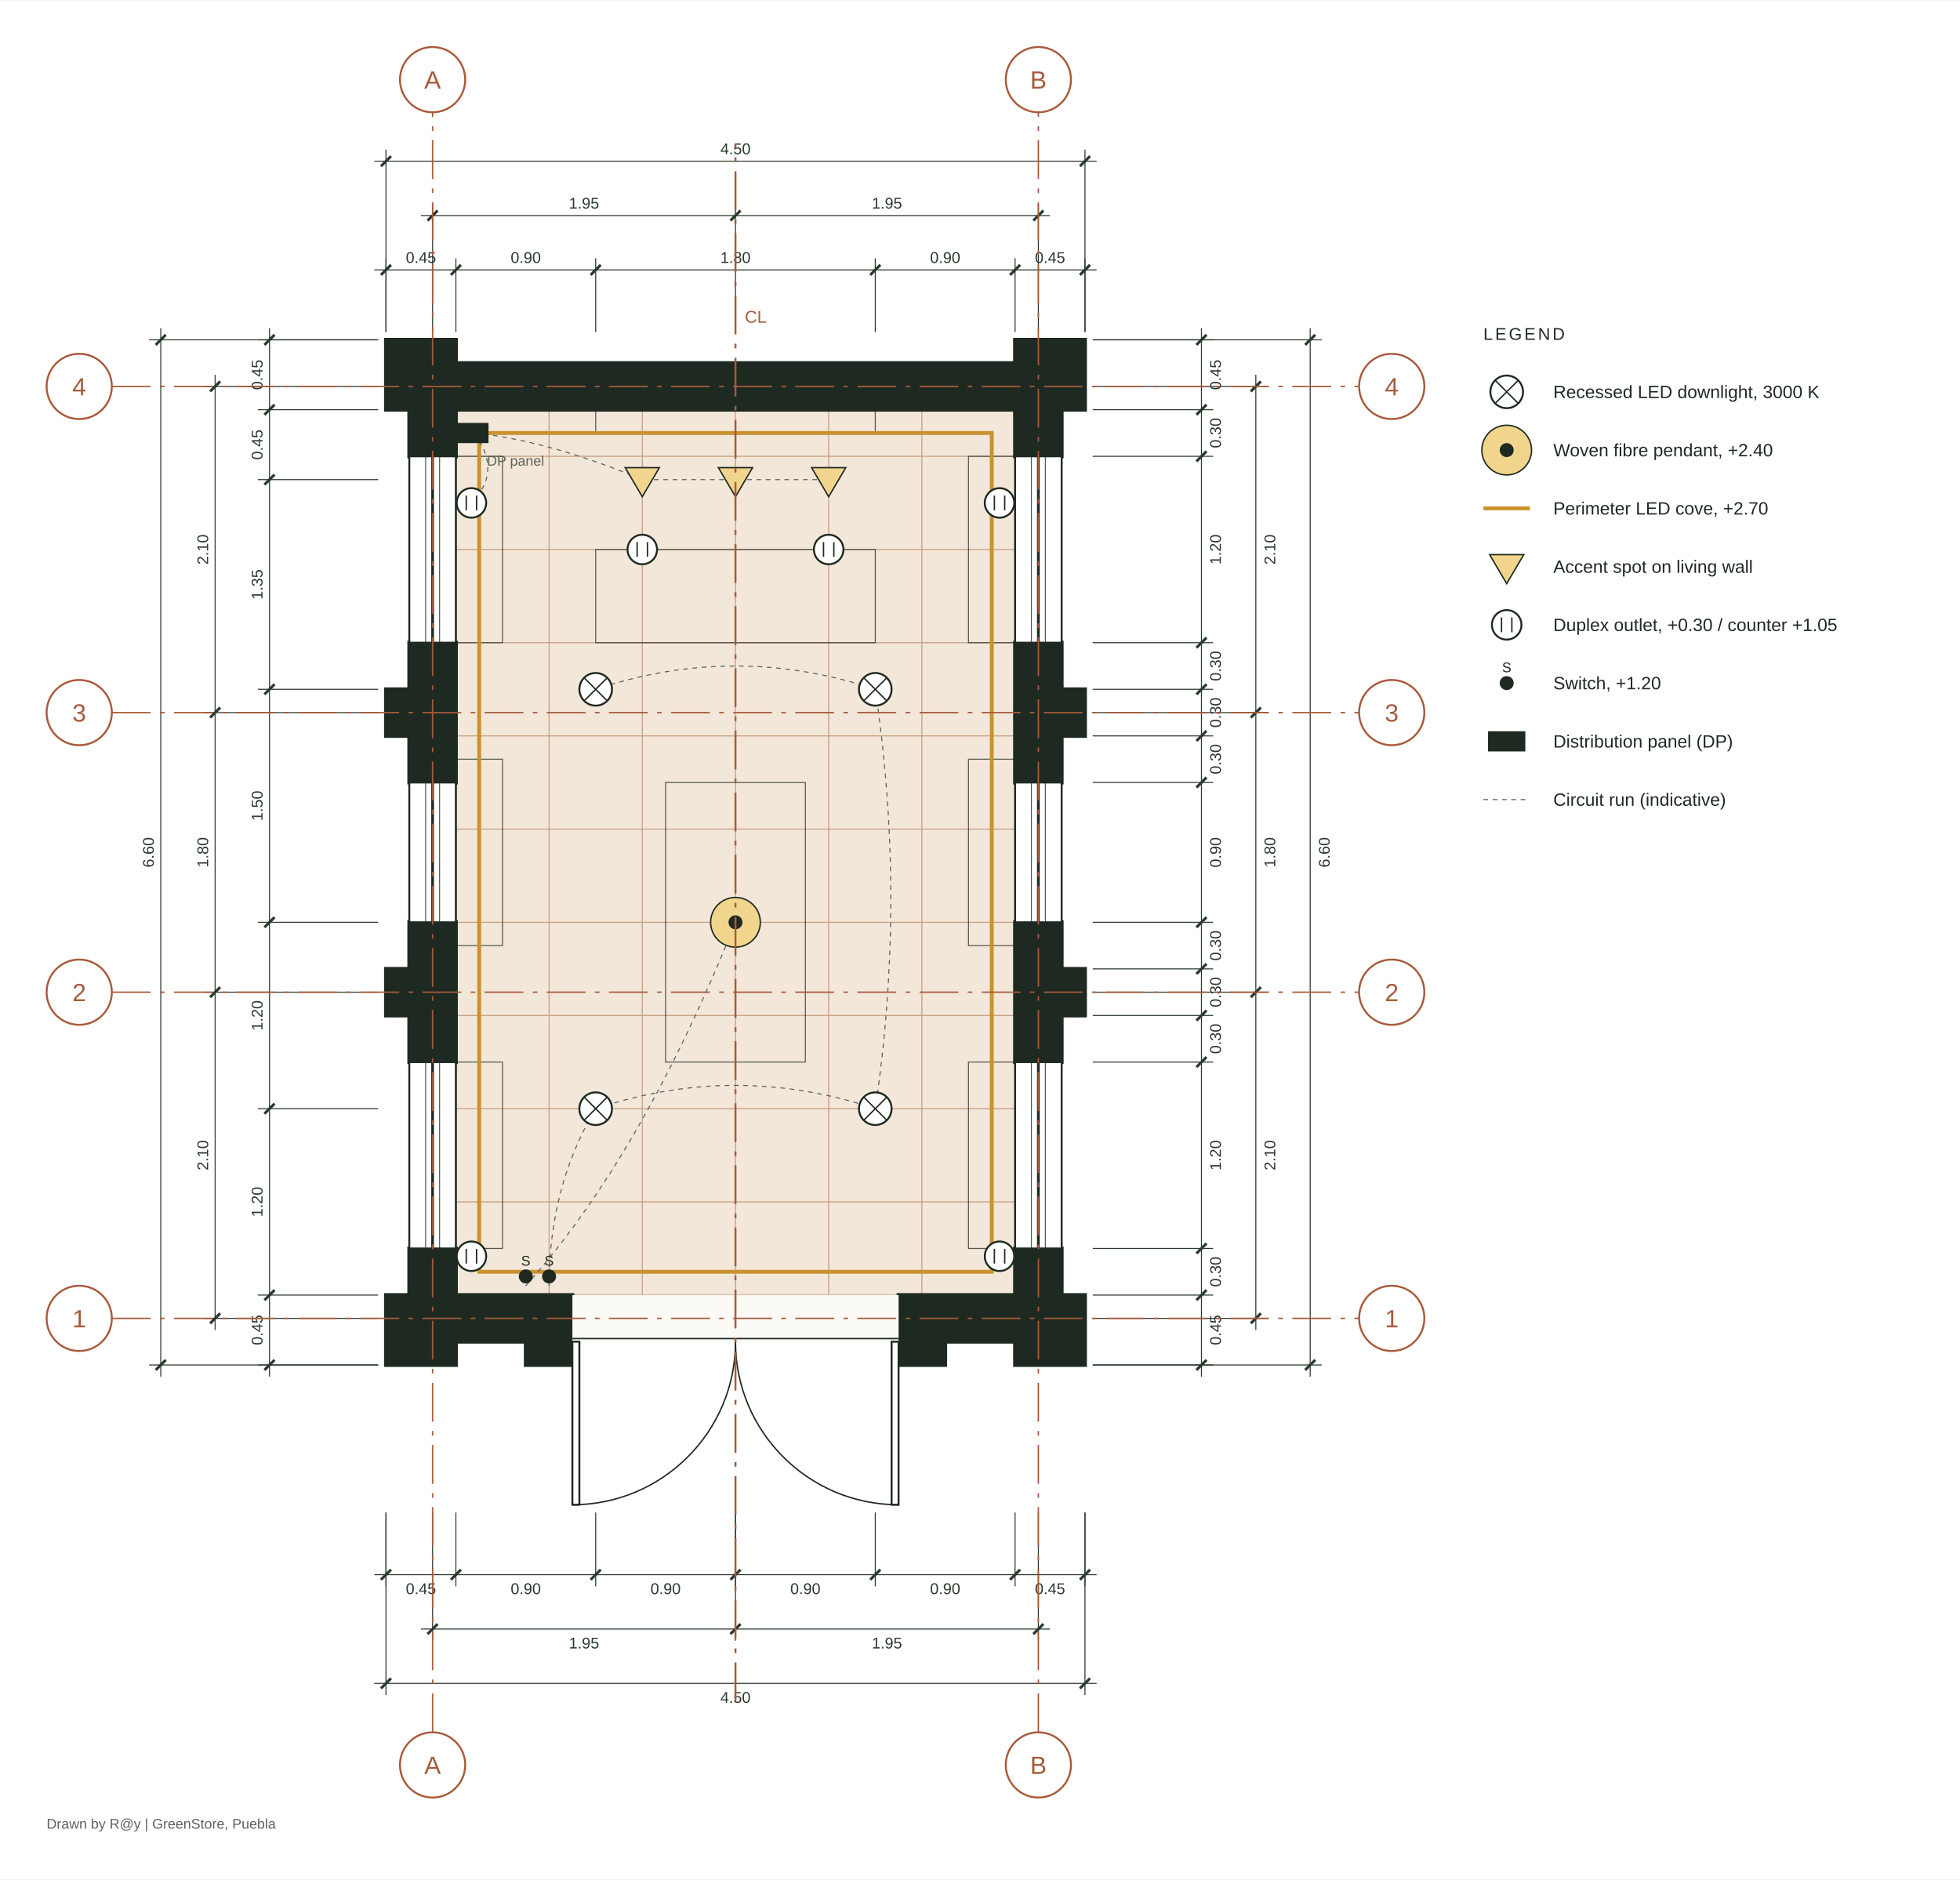
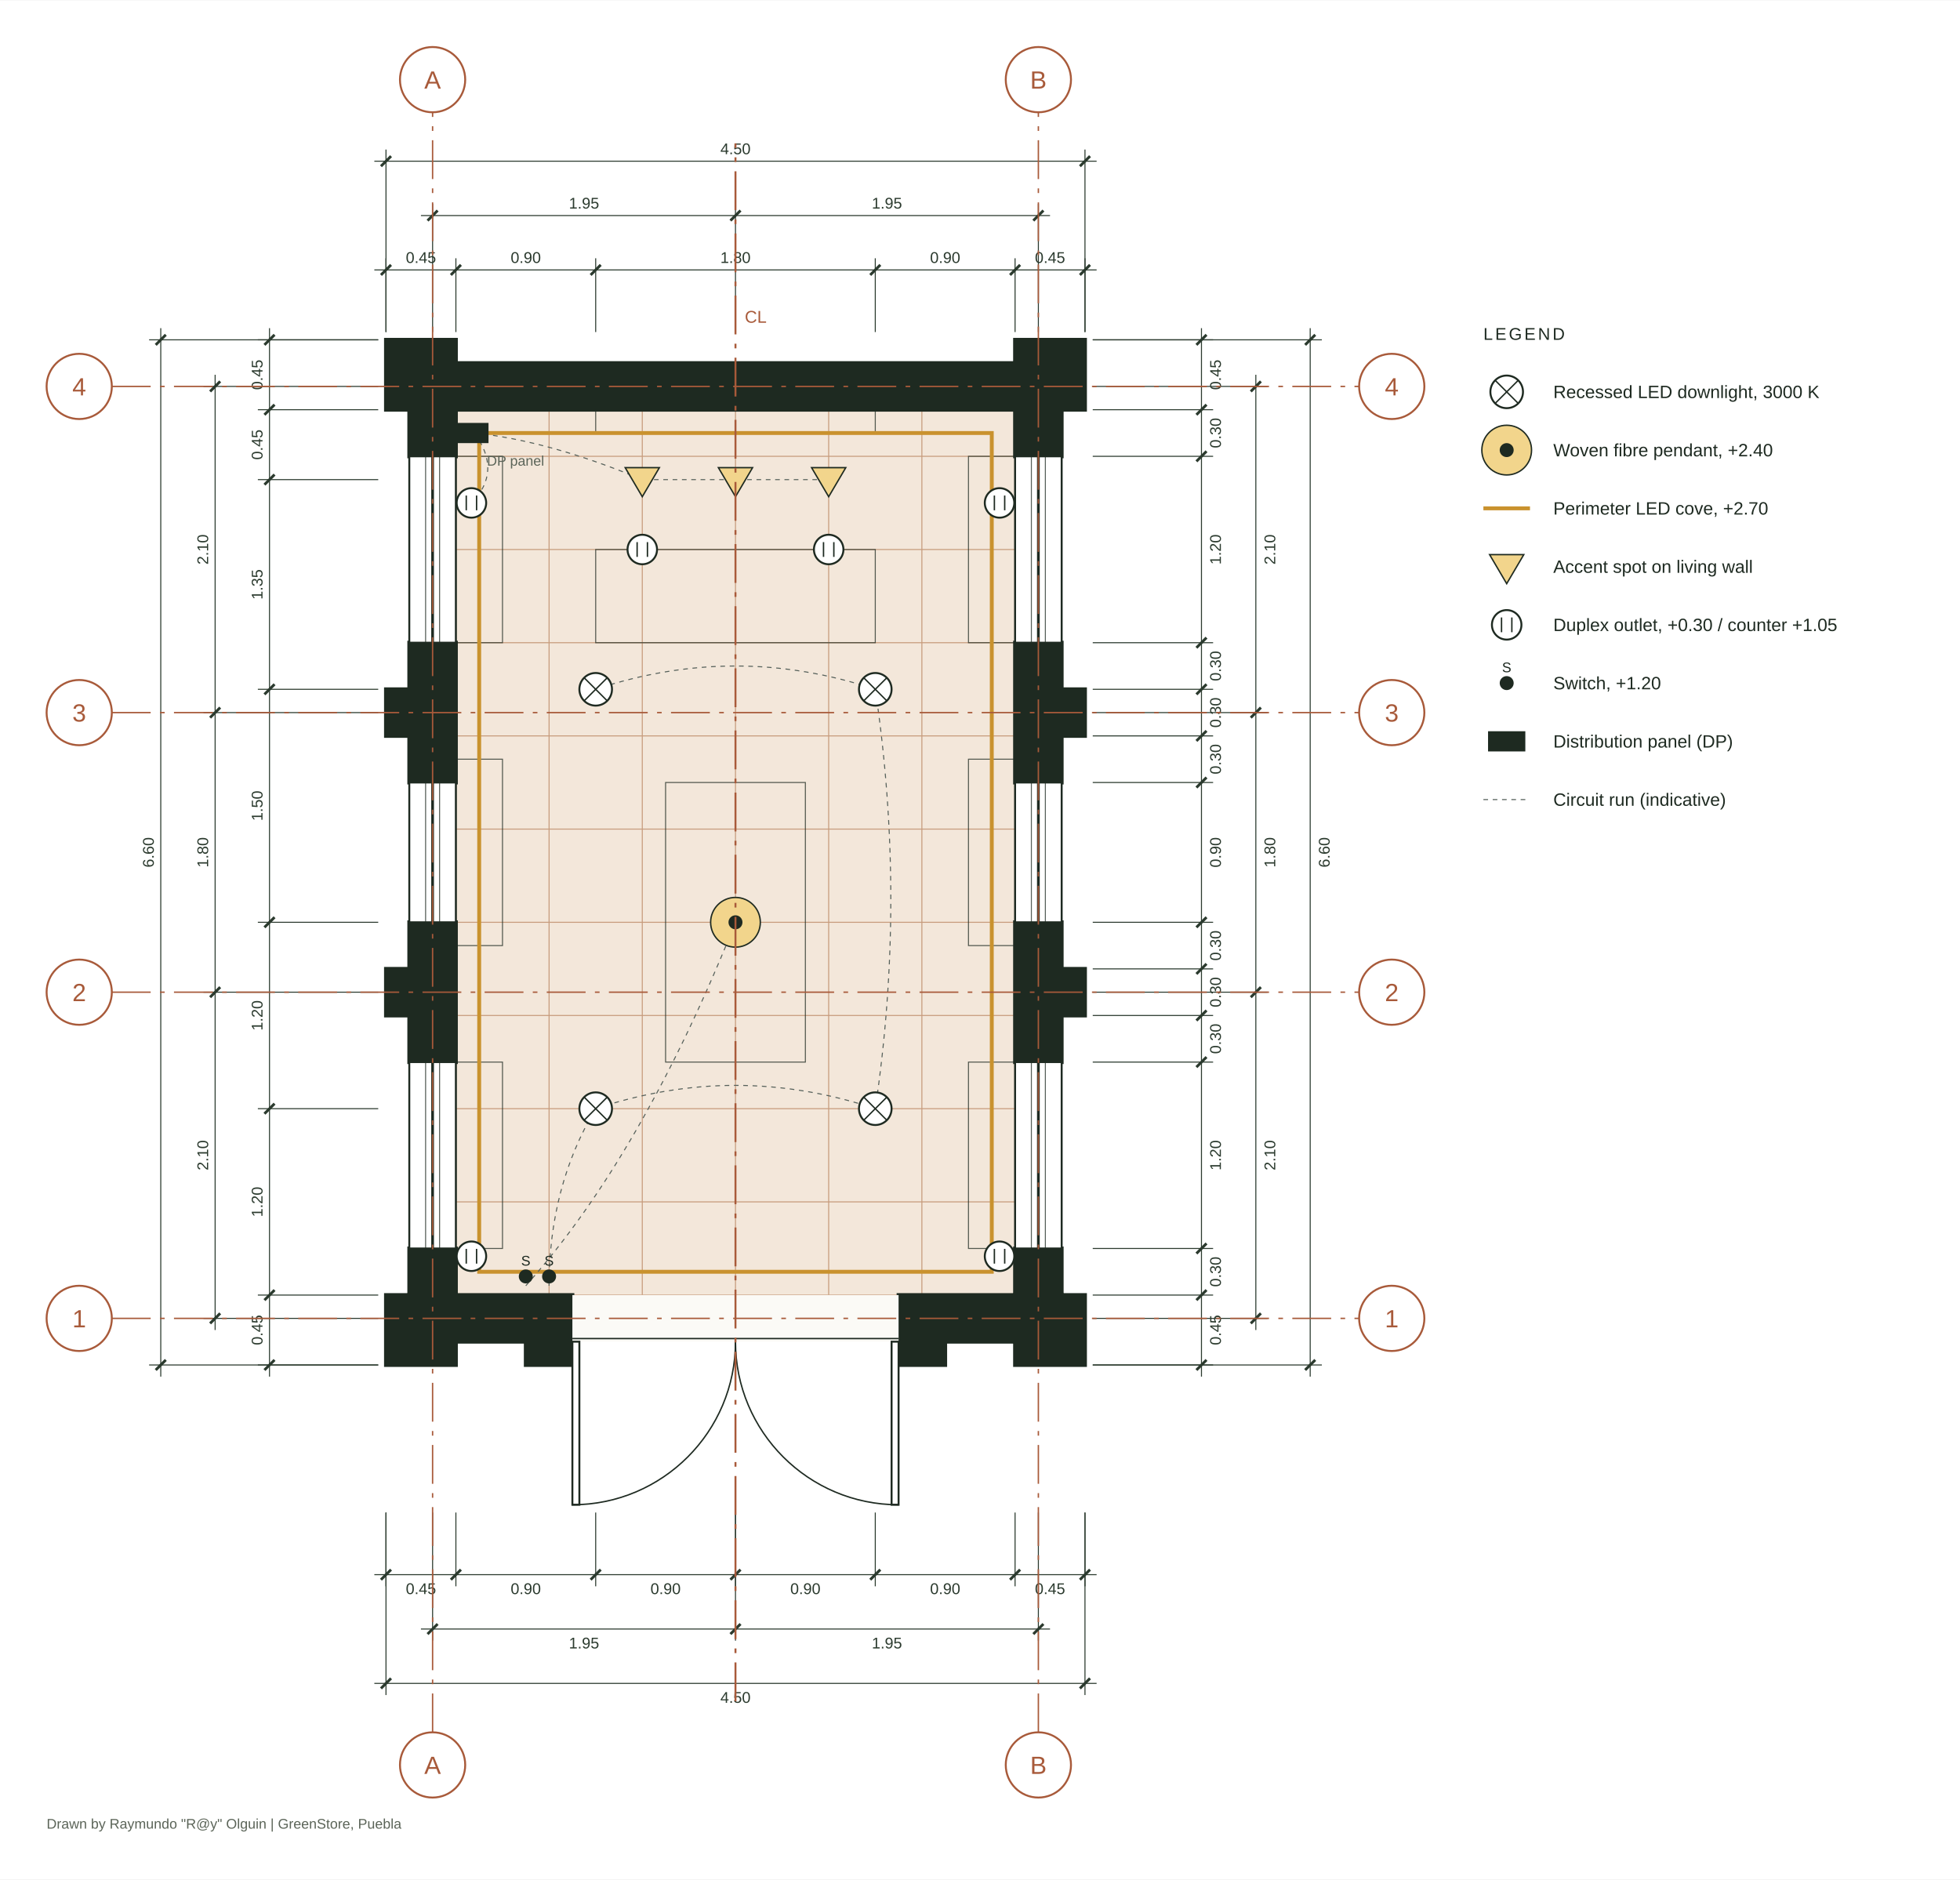
<svg xmlns="http://www.w3.org/2000/svg" viewBox="-2935 -8335 12618.4 12097" width="954" height="915" role="img" aria-label="Lighting and power plan with axes and three levels of dimensions: perimeter LED cove at +2.70, four recessed downlights on the 600 grid, woven pendant over the island, three accent spots on the living wall, six outlets, two switches at the entrance and the distribution panel in the staff zone">
  <defs>
    <style>
.cutfill{fill:#1E2A21;stroke:#1E2A21;stroke-width:25}
.cut{stroke:#1E2A21;stroke-width:35;stroke-dasharray:300 60 50 60;fill:none}
.heavy{stroke:#1E2A21;stroke-width:25;fill:none}
.med{stroke:#1E2A21;stroke-width:17.5;fill:none}
.thin{stroke:#1E2A21;stroke-width:9;fill:none}
.fine{stroke:#1E2A21;stroke-width:6.5;fill:none;opacity:.75}
.hidden{stroke:#1E2A21;stroke-width:9;fill:none;stroke-dasharray:60 60}
.solid{fill:#1E2A21;stroke:none}
.axis{stroke:#A85A3A;stroke-width:9;stroke-dasharray:250 60 30 60;fill:none}
.cl{stroke:#A85A3A;stroke-width:12.5;stroke-dasharray:250 60 30 60;fill:none}
.bubble{fill:#FFFFFF;stroke:#A85A3A;stroke-width:12.5}
.bubt{fill:#A85A3A;font-family:Jost, 'Helvetica Neue', Arial, sans-serif;paint-order:stroke;stroke:#FFFFFF;stroke-width:17.5}
.dim{stroke:#2B3A2E;stroke-width:6.5;fill:none}
.leader{stroke:#2B3A2E;stroke-width:4.5;fill:none;opacity:.6}
.tick{stroke:#2B3A2E;stroke-width:17.5}
.dimt{fill:#2B3A2E;font-family:Jost, 'Helvetica Neue', Arial, sans-serif;paint-order:stroke;stroke:#FFFFFF;stroke-width:25;stroke-linejoin:round}
.t{fill:#1E2A21;font-family:Jost, 'Helvetica Neue', Arial, sans-serif}
.sub{fill:#5B6458;font-family:Jost, 'Helvetica Neue', Arial, sans-serif}
.lvlt{fill:#1E2A21;font-family:Jost, 'Helvetica Neue', Arial, sans-serif;font-weight:500}
.lvll{fill:#5B6458;font-family:Jost, 'Helvetica Neue', Arial, sans-serif}
.lvltri{fill:#1E2A21}
.lvlbox{fill:#FFFFFF;stroke:#1E2A21;stroke-width:6.5}
.tagbox{fill:#FFFFFF;stroke:#1E2A21;stroke-width:9}
.tagt{fill:#1E2A21;font-family:Jost, 'Helvetica Neue', Arial, sans-serif;font-weight:500}
.floor{fill:#F3E7DA;stroke:none}
.tile{stroke:#E0CBB6;stroke-width:4.5;fill:none}
.grid600{stroke:#C79C7D;stroke-width:6.5;fill:none}
.wood{fill:#E9D6BC;stroke:#1E2A21;stroke-width:12.5}
.woodl{stroke:#B8936B;stroke-width:4.5;fill:none}
.stone{fill:#ECE8E0;stroke:#1E2A21;stroke-width:12.5}
.glass{fill:#E3EEF0;stroke:#1E2A21;stroke-width:6.5}
.green{fill:#6E8F5E;stroke:#4F6B43;stroke-width:6.5}
.greenl{fill:#C9D8BE;stroke:#4F6B43;stroke-width:9}
.soil{fill:#8B6A4E;stroke:none}
.earth{fill:url(#earth);stroke:none}
.white{fill:#FFFFFF;stroke:#1E2A21;stroke-width:12.5}
.paper{fill:#FBFAF6;stroke:none}
.water{stroke:#3F7FA8;stroke-width:17.5;fill:none}
.drip{stroke:#3F7FA8;stroke-width:17.5;fill:none;stroke-dasharray:17.5 60;stroke-linecap:round}
.drain{stroke:#8B5E3C;stroke-width:12.5;fill:none;stroke-dasharray:60 30}
.circuit{stroke:#55605A;stroke-width:6.5;fill:none;stroke-dasharray:30 30}
.light{fill:#F2D58C;stroke:#1E2A21;stroke-width:9}
.cove{stroke:#C9922E;stroke-width:25;fill:none}
.zone{stroke:none}
.path{fill:#E6DCCB;stroke:#B9A88E;stroke-width:6.5}
.plaza{fill:#E9C9AE;stroke:#B98E6C;stroke-width:6.5}
.bed{stroke:#4F6B43;stroke-width:9}
.canopy{fill:#6E8F5E;fill-opacity:.22;stroke:#4F6B43;stroke-width:9;stroke-dasharray:60 30}
</style>
    <pattern id="earth" patternUnits="userSpaceOnUse" width="75" height="75" patternTransform="rotate(45)">
      <line x1="0" y1="0" x2="0" y2="75" stroke="#8B6A4E" stroke-width="6" />
    </pattern>
  </defs>
  <rect x="-2935" y="-8335" width="12618.4" height="12097" fill="#FFFFFF" />
  <rect x="0" y="-5700" width="3600" height="5700" class="paper" />
  <rect x="0" y="-5700" width="3600" height="5700" class="floor" />
  <line x1="0" y1="0" x2="0" y2="-5700" class="grid600" />
  <line x1="600" y1="0" x2="600" y2="-5700" class="grid600" />
  <line x1="1200" y1="0" x2="1200" y2="-5700" class="grid600" />
  <line x1="1800" y1="0" x2="1800" y2="-5700" class="grid600" />
  <line x1="2400" y1="0" x2="2400" y2="-5700" class="grid600" />
  <line x1="3000" y1="0" x2="3000" y2="-5700" class="grid600" />
  <line x1="3600" y1="0" x2="3600" y2="-5700" class="grid600" />
  <line x1="0" y1="0" x2="3600" y2="0" class="grid600" />
  <line x1="0" y1="-600" x2="3600" y2="-600" class="grid600" />
  <line x1="0" y1="-1200" x2="3600" y2="-1200" class="grid600" />
  <line x1="0" y1="-1800" x2="3600" y2="-1800" class="grid600" />
  <line x1="0" y1="-2400" x2="3600" y2="-2400" class="grid600" />
  <line x1="0" y1="-3000" x2="3600" y2="-3000" class="grid600" />
  <line x1="0" y1="-3600" x2="3600" y2="-3600" class="grid600" />
  <line x1="0" y1="-4200" x2="3600" y2="-4200" class="grid600" />
  <line x1="0" y1="-4800" x2="3600" y2="-4800" class="grid600" />
  <line x1="0" y1="-5400" x2="3600" y2="-5400" class="grid600" />
  <rect x="-300" y="0" width="1050" height="300" class="cutfill" />
  <rect x="2850" y="0" width="1050" height="300" class="cutfill" />
  <rect x="-300" y="-6000" width="4200" height="300" class="cutfill" />
  <rect x="-300" y="-300" width="300" height="600" class="cutfill" />
  <rect x="-300" y="-2400" width="300" height="900" class="cutfill" />
  <rect x="-300" y="-4200" width="300" height="900" class="cutfill" />
  <rect x="-300" y="-6000" width="300" height="600" class="cutfill" />
  <rect x="-300" y="-1500" width="300" height="1200" class="white" />
  <line x1="-150" y1="-300" x2="-150" y2="-1500" class="med" />
  <line x1="-195" y1="-300" x2="-195" y2="-1500" class="fine" />
  <line x1="-105" y1="-300" x2="-105" y2="-1500" class="fine" />
  <rect x="-300" y="-3300" width="300" height="900" class="white" />
  <line x1="-150" y1="-2400" x2="-150" y2="-3300" class="med" />
  <line x1="-195" y1="-2400" x2="-195" y2="-3300" class="fine" />
  <line x1="-105" y1="-2400" x2="-105" y2="-3300" class="fine" />
  <rect x="-300" y="-5400" width="300" height="1200" class="white" />
  <line x1="-150" y1="-4200" x2="-150" y2="-5400" class="med" />
  <line x1="-195" y1="-4200" x2="-195" y2="-5400" class="fine" />
  <line x1="-105" y1="-4200" x2="-105" y2="-5400" class="fine" />
  <rect x="3600" y="-300" width="300" height="600" class="cutfill" />
  <rect x="3600" y="-2400" width="300" height="900" class="cutfill" />
  <rect x="3600" y="-4200" width="300" height="900" class="cutfill" />
  <rect x="3600" y="-6000" width="300" height="600" class="cutfill" />
  <rect x="3600" y="-1500" width="300" height="1200" class="white" />
  <line x1="3750" y1="-300" x2="3750" y2="-1500" class="med" />
  <line x1="3705" y1="-300" x2="3705" y2="-1500" class="fine" />
  <line x1="3795" y1="-300" x2="3795" y2="-1500" class="fine" />
  <rect x="3600" y="-3300" width="300" height="900" class="white" />
  <line x1="3750" y1="-2400" x2="3750" y2="-3300" class="med" />
  <line x1="3705" y1="-2400" x2="3705" y2="-3300" class="fine" />
  <line x1="3795" y1="-2400" x2="3795" y2="-3300" class="fine" />
  <rect x="3600" y="-5400" width="300" height="1200" class="white" />
  <line x1="3750" y1="-4200" x2="3750" y2="-5400" class="med" />
  <line x1="3705" y1="-4200" x2="3705" y2="-5400" class="fine" />
  <line x1="3795" y1="-4200" x2="3795" y2="-5400" class="fine" />
  <rect x="-450" y="0" width="450" height="450" class="cutfill" />
  <rect x="3600" y="0" width="450" height="450" class="cutfill" />
  <rect x="-450" y="-6150" width="450" height="450" class="cutfill" />
  <rect x="3600" y="-6150" width="450" height="450" class="cutfill" />
  <rect x="-450" y="-2100" width="150" height="300" class="cutfill" />
  <rect x="3900" y="-2100" width="150" height="300" class="cutfill" />
  <rect x="-450" y="-3900" width="150" height="300" class="cutfill" />
  <rect x="3900" y="-3900" width="150" height="300" class="cutfill" />
  <rect x="450" y="300" width="300" height="150" class="cutfill" />
  <rect x="2850" y="300" width="300" height="150" class="cutfill" />
  <line x1="900" y1="-5850" x2="2700" y2="-5850" class="hidden" />
  <rect x="750" y="0" width="2100" height="300" class="paper" />
  <line x1="750" y1="280" x2="2850" y2="280" class="thin" />
  <rect x="750" y="300" width="45" height="1050" class="white" />
  <path d="M1800,300 A1050 1050 0 0 1 750,1350" class="thin" />
  <rect x="2805" y="300" width="45" height="1050" class="white" />
  <path d="M1800,300 A1050 1050 0 0 0 2850,1350" class="thin" />
  <rect x="0" y="-1500" width="300" height="1200" class="fine" />
  <rect x="0" y="-3450" width="300" height="1200" class="fine" />
  <rect x="0" y="-5400" width="300" height="1200" class="fine" />
  <rect x="3300" y="-1500" width="300" height="1200" class="fine" />
  <rect x="3300" y="-3450" width="300" height="1200" class="fine" />
  <rect x="3300" y="-5400" width="300" height="1200" class="fine" />
  <rect x="1350" y="-3300" width="900" height="1800" class="fine" />
  <rect x="900" y="-4800" width="1800" height="600" class="fine" />
  <rect x="900" y="-5700" width="1800" height="150" class="fine" />
  <rect x="150" y="-5550" width="3300" height="5400" class="cove" />
  <path d="M600,-60 Q600,-700 900,-1200 Q1800,-1500 2700,-1200 Q2900,-2550 2700,-3900 Q1800,-4200 900,-3900" class="circuit" />
  <path d="M450,-60 Q1200,-900 1800,-2400" class="circuit" />
  <path d="M120,-5550 Q600,-5500 1200,-5250 L2400,-5250" class="circuit" />
  <path d="M120,-5550 Q300,-5300 100,-5100" class="circuit" />
  <circle cx="900" cy="-1200" r="105" class="white" />
  <line x1="826.5" y1="-1126.5" x2="973.5" y2="-1273.5" class="thin" />
  <line x1="826.5" y1="-1273.5" x2="973.5" y2="-1126.5" class="thin" />
  <circle cx="2700" cy="-1200" r="105" class="white" />
  <line x1="2626.5" y1="-1126.5" x2="2773.5" y2="-1273.5" class="thin" />
  <line x1="2626.5" y1="-1273.5" x2="2773.5" y2="-1126.5" class="thin" />
  <circle cx="900" cy="-3900" r="105" class="white" />
  <line x1="826.5" y1="-3826.5" x2="973.5" y2="-3973.5" class="thin" />
  <line x1="826.5" y1="-3973.5" x2="973.5" y2="-3826.5" class="thin" />
  <circle cx="2700" cy="-3900" r="105" class="white" />
  <line x1="2626.5" y1="-3826.5" x2="2773.5" y2="-3973.5" class="thin" />
  <line x1="2626.5" y1="-3973.5" x2="2773.5" y2="-3826.5" class="thin" />
  <circle cx="1800" cy="-2400" r="160" class="light" />
  <circle cx="1800" cy="-2400" r="45" class="solid" />
  <polygon points="1090,-5327 1310,-5327 1200,-5140" class="light" />
  <polygon points="1690,-5327 1910,-5327 1800,-5140" class="light" />
  <polygon points="2290,-5327 2510,-5327 2400,-5140" class="light" />
  <circle cx="100" cy="-250" r="95" class="white" />
  <line x1="66.8" y1="-202.5" x2="66.8" y2="-297.5" class="thin" />
  <line x1="133.2" y1="-202.5" x2="133.2" y2="-297.5" class="thin" />
  <circle cx="3500" cy="-250" r="95" class="white" />
  <line x1="3466.8" y1="-202.5" x2="3466.8" y2="-297.5" class="thin" />
  <line x1="3533.2" y1="-202.5" x2="3533.2" y2="-297.5" class="thin" />
  <circle cx="100" cy="-5100" r="95" class="white" />
  <line x1="66.8" y1="-5052.5" x2="66.8" y2="-5147.5" class="thin" />
  <line x1="133.2" y1="-5052.5" x2="133.2" y2="-5147.5" class="thin" />
  <circle cx="3500" cy="-5100" r="95" class="white" />
  <line x1="3466.8" y1="-5052.5" x2="3466.8" y2="-5147.5" class="thin" />
  <line x1="3533.2" y1="-5052.5" x2="3533.2" y2="-5147.5" class="thin" />
  <circle cx="1200" cy="-4800" r="95" class="white" />
  <line x1="1166.8" y1="-4752.5" x2="1166.8" y2="-4847.5" class="thin" />
  <line x1="1233.2" y1="-4752.5" x2="1233.2" y2="-4847.5" class="thin" />
  <circle cx="2400" cy="-4800" r="95" class="white" />
  <line x1="2366.8" y1="-4752.5" x2="2366.8" y2="-4847.5" class="thin" />
  <line x1="2433.2" y1="-4752.5" x2="2433.2" y2="-4847.5" class="thin" />
  <circle cx="600" cy="-120" r="45" class="solid" />
  <text x="600" y="-190" text-anchor="middle" class="t" style="font-size:90px">S</text>
  <circle cx="450" cy="-120" r="45" class="solid" />
  <text x="450" y="-190" text-anchor="middle" class="t" style="font-size:90px">S</text>
  <rect x="-30" y="-5615" width="240" height="130" class="solid" />
  <text x="200" y="-5340" text-anchor="start" class="sub" style="font-size:90px">DP panel</text>
  <line x1="-525" y1="1800" x2="4125" y2="1800" class="dim" />
  <line x1="-450" y1="1400" x2="-450" y2="1875" class="dim" />
  <line x1="-482.5" y1="1832.5" x2="-417.5" y2="1767.5" class="tick" />
  <line x1="0" y1="1400" x2="0" y2="1875" class="dim" />
  <line x1="-32.5" y1="1832.5" x2="32.5" y2="1767.5" class="tick" />
  <line x1="900" y1="1400" x2="900" y2="1875" class="dim" />
  <line x1="867.5" y1="1832.5" x2="932.5" y2="1767.5" class="tick" />
  <line x1="1800" y1="1400" x2="1800" y2="1875" class="dim" />
  <line x1="1767.5" y1="1832.5" x2="1832.5" y2="1767.5" class="tick" />
  <line x1="2700" y1="1400" x2="2700" y2="1875" class="dim" />
  <line x1="2667.5" y1="1832.5" x2="2732.5" y2="1767.5" class="tick" />
  <line x1="3600" y1="1400" x2="3600" y2="1875" class="dim" />
  <line x1="3567.5" y1="1832.5" x2="3632.5" y2="1767.5" class="tick" />
  <line x1="4050" y1="1400" x2="4050" y2="1875" class="dim" />
  <line x1="4017.5" y1="1832.5" x2="4082.5" y2="1767.5" class="tick" />
  <text x="-225" y="1925" text-anchor="middle" class="dimt" style="font-size:100px">0.45</text>
  <text x="450" y="1925" text-anchor="middle" class="dimt" style="font-size:100px">0.90</text>
  <text x="1350" y="1925" text-anchor="middle" class="dimt" style="font-size:100px">0.90</text>
  <text x="2250" y="1925" text-anchor="middle" class="dimt" style="font-size:100px">0.90</text>
  <text x="3150" y="1925" text-anchor="middle" class="dimt" style="font-size:100px">0.90</text>
  <text x="3825" y="1925" text-anchor="middle" class="dimt" style="font-size:100px">0.45</text>
  <line x1="-225" y1="2150" x2="3825" y2="2150" class="dim" />
  <line x1="-150" y1="1400" x2="-150" y2="2225" class="dim" />
  <line x1="-182.5" y1="2182.5" x2="-117.5" y2="2117.5" class="tick" />
  <line x1="1800" y1="1400" x2="1800" y2="2225" class="dim" />
  <line x1="1767.5" y1="2182.5" x2="1832.5" y2="2117.5" class="tick" />
  <line x1="3750" y1="1400" x2="3750" y2="2225" class="dim" />
  <line x1="3717.5" y1="2182.5" x2="3782.5" y2="2117.5" class="tick" />
  <text x="825" y="2275" text-anchor="middle" class="dimt" style="font-size:100px">1.95</text>
  <text x="2775" y="2275" text-anchor="middle" class="dimt" style="font-size:100px">1.95</text>
  <line x1="-525" y1="2500" x2="4125" y2="2500" class="dim" />
  <line x1="-450" y1="1400" x2="-450" y2="2575" class="dim" />
  <line x1="-482.5" y1="2532.5" x2="-417.5" y2="2467.5" class="tick" />
  <line x1="4050" y1="1400" x2="4050" y2="2575" class="dim" />
  <line x1="4017.5" y1="2532.5" x2="4082.5" y2="2467.5" class="tick" />
  <text x="1800" y="2625" text-anchor="middle" class="dimt" style="font-size:100px">4.50</text>
  <line x1="-525" y1="-6600" x2="4125" y2="-6600" class="dim" />
  <line x1="-450" y1="-6200" x2="-450" y2="-6675" class="dim" />
  <line x1="-482.5" y1="-6567.5" x2="-417.5" y2="-6632.5" class="tick" />
  <line x1="0" y1="-6200" x2="0" y2="-6675" class="dim" />
  <line x1="-32.5" y1="-6567.5" x2="32.5" y2="-6632.5" class="tick" />
  <line x1="900" y1="-6200" x2="900" y2="-6675" class="dim" />
  <line x1="867.5" y1="-6567.5" x2="932.5" y2="-6632.5" class="tick" />
  <line x1="2700" y1="-6200" x2="2700" y2="-6675" class="dim" />
  <line x1="2667.5" y1="-6567.5" x2="2732.5" y2="-6632.5" class="tick" />
  <line x1="3600" y1="-6200" x2="3600" y2="-6675" class="dim" />
  <line x1="3567.5" y1="-6567.5" x2="3632.5" y2="-6632.5" class="tick" />
  <line x1="4050" y1="-6200" x2="4050" y2="-6675" class="dim" />
  <line x1="4017.5" y1="-6567.5" x2="4082.5" y2="-6632.5" class="tick" />
  <text x="-225" y="-6645" text-anchor="middle" class="dimt" style="font-size:100px">0.45</text>
  <text x="450" y="-6645" text-anchor="middle" class="dimt" style="font-size:100px">0.90</text>
  <text x="1800" y="-6645" text-anchor="middle" class="dimt" style="font-size:100px">1.80</text>
  <text x="3150" y="-6645" text-anchor="middle" class="dimt" style="font-size:100px">0.90</text>
  <text x="3825" y="-6645" text-anchor="middle" class="dimt" style="font-size:100px">0.45</text>
  <line x1="-225" y1="-6950" x2="3825" y2="-6950" class="dim" />
  <line x1="-150" y1="-6200" x2="-150" y2="-7025" class="dim" />
  <line x1="-182.5" y1="-6917.5" x2="-117.5" y2="-6982.5" class="tick" />
  <line x1="1800" y1="-6200" x2="1800" y2="-7025" class="dim" />
  <line x1="1767.5" y1="-6917.5" x2="1832.5" y2="-6982.5" class="tick" />
  <line x1="3750" y1="-6200" x2="3750" y2="-7025" class="dim" />
  <line x1="3717.5" y1="-6917.5" x2="3782.5" y2="-6982.5" class="tick" />
  <text x="825" y="-6995" text-anchor="middle" class="dimt" style="font-size:100px">1.95</text>
  <text x="2775" y="-6995" text-anchor="middle" class="dimt" style="font-size:100px">1.95</text>
  <line x1="-525" y1="-7300" x2="4125" y2="-7300" class="dim" />
  <line x1="-450" y1="-6200" x2="-450" y2="-7375" class="dim" />
  <line x1="-482.5" y1="-7267.5" x2="-417.5" y2="-7332.5" class="tick" />
  <line x1="4050" y1="-6200" x2="4050" y2="-7375" class="dim" />
  <line x1="4017.5" y1="-7267.5" x2="4082.5" y2="-7332.5" class="tick" />
  <text x="1800" y="-7345" text-anchor="middle" class="dimt" style="font-size:100px">4.50</text>
  <line x1="-1200" y1="525" x2="-1200" y2="-6225" class="dim" />
  <line x1="-500" y1="450" x2="-1275" y2="450" class="dim" />
  <line x1="-1232.5" y1="482.5" x2="-1167.5" y2="417.5" class="tick" />
  <line x1="-500" y1="0" x2="-1275" y2="0" class="dim" />
  <line x1="-1232.5" y1="32.5" x2="-1167.5" y2="-32.5" class="tick" />
  <line x1="-500" y1="-1200" x2="-1275" y2="-1200" class="dim" />
  <line x1="-1232.5" y1="-1167.5" x2="-1167.5" y2="-1232.5" class="tick" />
  <line x1="-500" y1="-2400" x2="-1275" y2="-2400" class="dim" />
  <line x1="-1232.5" y1="-2367.5" x2="-1167.5" y2="-2432.5" class="tick" />
  <line x1="-500" y1="-3900" x2="-1275" y2="-3900" class="dim" />
  <line x1="-1232.5" y1="-3867.5" x2="-1167.5" y2="-3932.5" class="tick" />
  <line x1="-500" y1="-5250" x2="-1275" y2="-5250" class="dim" />
  <line x1="-1232.5" y1="-5217.5" x2="-1167.5" y2="-5282.5" class="tick" />
  <line x1="-500" y1="-5700" x2="-1275" y2="-5700" class="dim" />
  <line x1="-1232.5" y1="-5667.5" x2="-1167.5" y2="-5732.5" class="tick" />
  <line x1="-500" y1="-6150" x2="-1275" y2="-6150" class="dim" />
  <line x1="-1232.5" y1="-6117.5" x2="-1167.5" y2="-6182.5" class="tick" />
  <text x="-1245" y="225" text-anchor="middle" class="dimt" style="font-size:100px" transform="rotate(-90 -1245 225)">0.45</text>
  <text x="-1245" y="-600" text-anchor="middle" class="dimt" style="font-size:100px" transform="rotate(-90 -1245 -600)">1.20</text>
  <text x="-1245" y="-1800" text-anchor="middle" class="dimt" style="font-size:100px" transform="rotate(-90 -1245 -1800)">1.20</text>
  <text x="-1245" y="-3150" text-anchor="middle" class="dimt" style="font-size:100px" transform="rotate(-90 -1245 -3150)">1.50</text>
  <text x="-1245" y="-4575" text-anchor="middle" class="dimt" style="font-size:100px" transform="rotate(-90 -1245 -4575)">1.35</text>
  <text x="-1245" y="-5475" text-anchor="middle" class="dimt" style="font-size:100px" transform="rotate(-90 -1245 -5475)">0.45</text>
  <text x="-1245" y="-5925" text-anchor="middle" class="dimt" style="font-size:100px" transform="rotate(-90 -1245 -5925)">0.45</text>
  <line x1="-1550" y1="225" x2="-1550" y2="-5925" class="dim" />
  <line x1="-500" y1="150" x2="-1625" y2="150" class="dim" />
  <line x1="-1582.5" y1="182.5" x2="-1517.5" y2="117.5" class="tick" />
  <line x1="-500" y1="-1950" x2="-1625" y2="-1950" class="dim" />
  <line x1="-1582.5" y1="-1917.5" x2="-1517.5" y2="-1982.5" class="tick" />
  <line x1="-500" y1="-3750" x2="-1625" y2="-3750" class="dim" />
  <line x1="-1582.5" y1="-3717.5" x2="-1517.5" y2="-3782.5" class="tick" />
  <line x1="-500" y1="-5850" x2="-1625" y2="-5850" class="dim" />
  <line x1="-1582.5" y1="-5817.5" x2="-1517.5" y2="-5882.5" class="tick" />
  <text x="-1595" y="-900" text-anchor="middle" class="dimt" style="font-size:100px" transform="rotate(-90 -1595 -900)">2.10</text>
  <text x="-1595" y="-2850" text-anchor="middle" class="dimt" style="font-size:100px" transform="rotate(-90 -1595 -2850)">1.80</text>
  <text x="-1595" y="-4800" text-anchor="middle" class="dimt" style="font-size:100px" transform="rotate(-90 -1595 -4800)">2.10</text>
  <line x1="-1900" y1="525" x2="-1900" y2="-6225" class="dim" />
  <line x1="-500" y1="450" x2="-1975" y2="450" class="dim" />
  <line x1="-1932.5" y1="482.5" x2="-1867.5" y2="417.5" class="tick" />
  <line x1="-500" y1="-6150" x2="-1975" y2="-6150" class="dim" />
  <line x1="-1932.5" y1="-6117.5" x2="-1867.5" y2="-6182.5" class="tick" />
  <text x="-1945" y="-2850" text-anchor="middle" class="dimt" style="font-size:100px" transform="rotate(-90 -1945 -2850)">6.60</text>
  <line x1="4800" y1="525" x2="4800" y2="-6225" class="dim" />
  <line x1="4100" y1="450" x2="4875" y2="450" class="dim" />
  <line x1="4767.5" y1="482.5" x2="4832.5" y2="417.5" class="tick" />
  <line x1="4100" y1="0" x2="4875" y2="0" class="dim" />
  <line x1="4767.5" y1="32.5" x2="4832.5" y2="-32.5" class="tick" />
  <line x1="4100" y1="-300" x2="4875" y2="-300" class="dim" />
  <line x1="4767.5" y1="-267.5" x2="4832.5" y2="-332.5" class="tick" />
  <line x1="4100" y1="-1500" x2="4875" y2="-1500" class="dim" />
  <line x1="4767.5" y1="-1467.5" x2="4832.5" y2="-1532.5" class="tick" />
  <line x1="4100" y1="-1800" x2="4875" y2="-1800" class="dim" />
  <line x1="4767.5" y1="-1767.5" x2="4832.5" y2="-1832.5" class="tick" />
  <line x1="4100" y1="-2100" x2="4875" y2="-2100" class="dim" />
  <line x1="4767.5" y1="-2067.5" x2="4832.5" y2="-2132.5" class="tick" />
  <line x1="4100" y1="-2400" x2="4875" y2="-2400" class="dim" />
  <line x1="4767.5" y1="-2367.5" x2="4832.5" y2="-2432.5" class="tick" />
  <line x1="4100" y1="-3300" x2="4875" y2="-3300" class="dim" />
  <line x1="4767.5" y1="-3267.5" x2="4832.5" y2="-3332.5" class="tick" />
  <line x1="4100" y1="-3600" x2="4875" y2="-3600" class="dim" />
  <line x1="4767.5" y1="-3567.5" x2="4832.5" y2="-3632.5" class="tick" />
  <line x1="4100" y1="-3900" x2="4875" y2="-3900" class="dim" />
  <line x1="4767.5" y1="-3867.5" x2="4832.5" y2="-3932.5" class="tick" />
  <line x1="4100" y1="-4200" x2="4875" y2="-4200" class="dim" />
  <line x1="4767.5" y1="-4167.5" x2="4832.5" y2="-4232.5" class="tick" />
  <line x1="4100" y1="-5400" x2="4875" y2="-5400" class="dim" />
  <line x1="4767.5" y1="-5367.5" x2="4832.5" y2="-5432.5" class="tick" />
  <line x1="4100" y1="-5700" x2="4875" y2="-5700" class="dim" />
  <line x1="4767.5" y1="-5667.5" x2="4832.5" y2="-5732.5" class="tick" />
  <line x1="4100" y1="-6150" x2="4875" y2="-6150" class="dim" />
  <line x1="4767.5" y1="-6117.5" x2="4832.5" y2="-6182.5" class="tick" />
  <text x="4925" y="225" text-anchor="middle" class="dimt" style="font-size:100px" transform="rotate(-90 4925 225)">0.45</text>
  <text x="4925" y="-150" text-anchor="middle" class="dimt" style="font-size:100px" transform="rotate(-90 4925 -150)">0.30</text>
  <text x="4925" y="-900" text-anchor="middle" class="dimt" style="font-size:100px" transform="rotate(-90 4925 -900)">1.20</text>
  <text x="4925" y="-1650" text-anchor="middle" class="dimt" style="font-size:100px" transform="rotate(-90 4925 -1650)">0.30</text>
  <text x="4925" y="-1950" text-anchor="middle" class="dimt" style="font-size:100px" transform="rotate(-90 4925 -1950)">0.30</text>
  <text x="4925" y="-2250" text-anchor="middle" class="dimt" style="font-size:100px" transform="rotate(-90 4925 -2250)">0.30</text>
  <text x="4925" y="-2850" text-anchor="middle" class="dimt" style="font-size:100px" transform="rotate(-90 4925 -2850)">0.90</text>
  <text x="4925" y="-3450" text-anchor="middle" class="dimt" style="font-size:100px" transform="rotate(-90 4925 -3450)">0.30</text>
  <text x="4925" y="-3750" text-anchor="middle" class="dimt" style="font-size:100px" transform="rotate(-90 4925 -3750)">0.30</text>
  <text x="4925" y="-4050" text-anchor="middle" class="dimt" style="font-size:100px" transform="rotate(-90 4925 -4050)">0.30</text>
  <text x="4925" y="-4800" text-anchor="middle" class="dimt" style="font-size:100px" transform="rotate(-90 4925 -4800)">1.20</text>
  <text x="4925" y="-5550" text-anchor="middle" class="dimt" style="font-size:100px" transform="rotate(-90 4925 -5550)">0.30</text>
  <text x="4925" y="-5925" text-anchor="middle" class="dimt" style="font-size:100px" transform="rotate(-90 4925 -5925)">0.45</text>
  <line x1="5150" y1="225" x2="5150" y2="-5925" class="dim" />
  <line x1="4100" y1="150" x2="5225" y2="150" class="dim" />
  <line x1="5117.5" y1="182.5" x2="5182.5" y2="117.5" class="tick" />
  <line x1="4100" y1="-1950" x2="5225" y2="-1950" class="dim" />
  <line x1="5117.5" y1="-1917.5" x2="5182.5" y2="-1982.5" class="tick" />
  <line x1="4100" y1="-3750" x2="5225" y2="-3750" class="dim" />
  <line x1="5117.5" y1="-3717.5" x2="5182.5" y2="-3782.5" class="tick" />
  <line x1="4100" y1="-5850" x2="5225" y2="-5850" class="dim" />
  <line x1="5117.5" y1="-5817.5" x2="5182.5" y2="-5882.5" class="tick" />
  <text x="5275" y="-900" text-anchor="middle" class="dimt" style="font-size:100px" transform="rotate(-90 5275 -900)">2.10</text>
  <text x="5275" y="-2850" text-anchor="middle" class="dimt" style="font-size:100px" transform="rotate(-90 5275 -2850)">1.80</text>
  <text x="5275" y="-4800" text-anchor="middle" class="dimt" style="font-size:100px" transform="rotate(-90 5275 -4800)">2.10</text>
  <line x1="5500" y1="525" x2="5500" y2="-6225" class="dim" />
  <line x1="4100" y1="450" x2="5575" y2="450" class="dim" />
  <line x1="5467.5" y1="482.5" x2="5532.5" y2="417.5" class="tick" />
  <line x1="4100" y1="-6150" x2="5575" y2="-6150" class="dim" />
  <line x1="5467.5" y1="-6117.5" x2="5532.5" y2="-6182.5" class="tick" />
  <text x="5625" y="-2850" text-anchor="middle" class="dimt" style="font-size:100px" transform="rotate(-90 5625 -2850)">6.60</text>
  <line x1="-150" y1="2815" x2="-150" y2="-7615" class="axis" />
  <circle cx="-150" cy="3025" r="210" class="bubble" />
  <text x="-150" y="3082.6" text-anchor="middle" class="bubt" style="font-size:160px;font-weight:500">A</text>
  <circle cx="-150" cy="-7825" r="210" class="bubble" />
  <text x="-150" y="-7767.4" text-anchor="middle" class="bubt" style="font-size:160px;font-weight:500">A</text>
  <line x1="3750" y1="2815" x2="3750" y2="-7615" class="axis" />
  <circle cx="3750" cy="3025" r="210" class="bubble" />
  <text x="3750" y="3082.6" text-anchor="middle" class="bubt" style="font-size:160px;font-weight:500">B</text>
  <circle cx="3750" cy="-7825" r="210" class="bubble" />
  <text x="3750" y="-7767.4" text-anchor="middle" class="bubt" style="font-size:160px;font-weight:500">B</text>
  <line x1="-2215" y1="150" x2="5815" y2="150" class="axis" />
  <circle cx="-2425" cy="150" r="210" class="bubble" />
  <text x="-2425" y="207.6" text-anchor="middle" class="bubt" style="font-size:160px;font-weight:500">1</text>
  <circle cx="6025" cy="150" r="210" class="bubble" />
  <text x="6025" y="207.6" text-anchor="middle" class="bubt" style="font-size:160px;font-weight:500">1</text>
  <line x1="-2215" y1="-1950" x2="5815" y2="-1950" class="axis" />
  <circle cx="-2425" cy="-1950" r="210" class="bubble" />
  <text x="-2425" y="-1892.4" text-anchor="middle" class="bubt" style="font-size:160px;font-weight:500">2</text>
  <circle cx="6025" cy="-1950" r="210" class="bubble" />
  <text x="6025" y="-1892.4" text-anchor="middle" class="bubt" style="font-size:160px;font-weight:500">2</text>
  <line x1="-2215" y1="-3750" x2="5815" y2="-3750" class="axis" />
  <circle cx="-2425" cy="-3750" r="210" class="bubble" />
  <text x="-2425" y="-3692.4" text-anchor="middle" class="bubt" style="font-size:160px;font-weight:500">3</text>
  <circle cx="6025" cy="-3750" r="210" class="bubble" />
  <text x="6025" y="-3692.4" text-anchor="middle" class="bubt" style="font-size:160px;font-weight:500">3</text>
  <line x1="-2215" y1="-5850" x2="5815" y2="-5850" class="axis" />
  <circle cx="-2425" cy="-5850" r="210" class="bubble" />
  <text x="-2425" y="-5792.4" text-anchor="middle" class="bubt" style="font-size:160px;font-weight:500">4</text>
  <circle cx="6025" cy="-5850" r="210" class="bubble" />
  <text x="6025" y="-5792.4" text-anchor="middle" class="bubt" style="font-size:160px;font-weight:500">4</text>
  <line x1="1800" y1="2615" x2="1800" y2="-7415" class="cl" />
  <text x="1860" y="-6260" text-anchor="start" class="bubt" style="font-size:110px;font-weight:500">CL</text>
  <text x="6615" y="-6150" text-anchor="start" class="t" style="font-size:109.2px;font-weight:500;letter-spacing:15px">LEGEND</text>
  <circle cx="6765" cy="-5815" r="105" class="white" />
  <line x1="6691.5" y1="-5741.5" x2="6838.5" y2="-5888.5" class="thin" />
  <line x1="6691.5" y1="-5888.5" x2="6838.5" y2="-5741.5" class="thin" />
  <text x="7065" y="-5775" text-anchor="start" class="t" style="font-size:115px">Recessed LED downlight, 3000 K</text>
  <circle cx="6765" cy="-5440" r="160" class="light" />
  <circle cx="6765" cy="-5440" r="45" class="solid" />
  <text x="7065" y="-5400" text-anchor="start" class="t" style="font-size:115px">Woven fibre pendant, +2.40</text>
  <line x1="6615" y1="-5065" x2="6915" y2="-5065" class="cove" />
  <text x="7065" y="-5025" text-anchor="start" class="t" style="font-size:115px">Perimeter LED cove, +2.70</text>
  <polygon points="6655,-4767 6875,-4767 6765,-4580" class="light" />
  <text x="7065" y="-4650" text-anchor="start" class="t" style="font-size:115px">Accent spot on living wall</text>
  <circle cx="6765" cy="-4315" r="95" class="white" />
  <line x1="6731.8" y1="-4267.5" x2="6731.8" y2="-4362.5" class="thin" />
  <line x1="6798.2" y1="-4267.5" x2="6798.2" y2="-4362.5" class="thin" />
  <text x="7065" y="-4275" text-anchor="start" class="t" style="font-size:115px">Duplex outlet, +0.30 / counter +1.05</text>
  <circle cx="6765" cy="-3940" r="45" class="solid" />
  <text x="6765" y="-4010" text-anchor="middle" class="t" style="font-size:90px">S</text>
  <text x="7065" y="-3900" text-anchor="start" class="t" style="font-size:115px">Switch, +1.20</text>
  <rect x="6645" y="-3630" width="240" height="130" class="solid" />
  <text x="7065" y="-3525" text-anchor="start" class="t" style="font-size:115px">Distribution panel (DP)</text>
  <line x1="6615" y1="-3190" x2="6915" y2="-3190" class="circuit" />
  <text x="7065" y="-3150" text-anchor="start" class="t" style="font-size:115px">Circuit run (indicative)</text>
-   <text x="-2635" y="3435" text-anchor="start" class="sub" style="font-size:90px">Drawn by R@y  |  GreenStore, Puebla</text>
+   <text x="-2635" y="3435" text-anchor="start" class="sub" style="font-size:90px">Drawn by Raymundo "R@y" Olguin  |  GreenStore, Puebla</text>
</svg>
